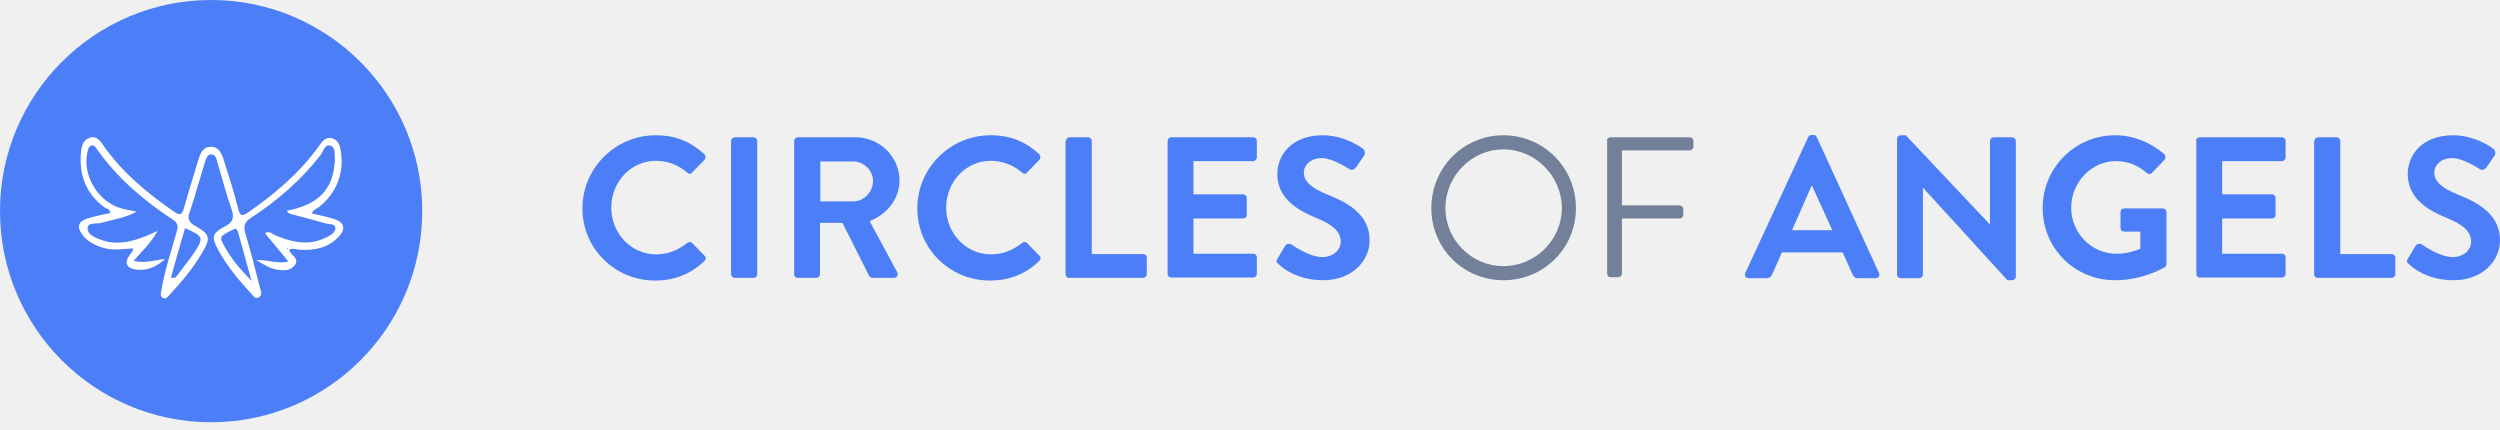
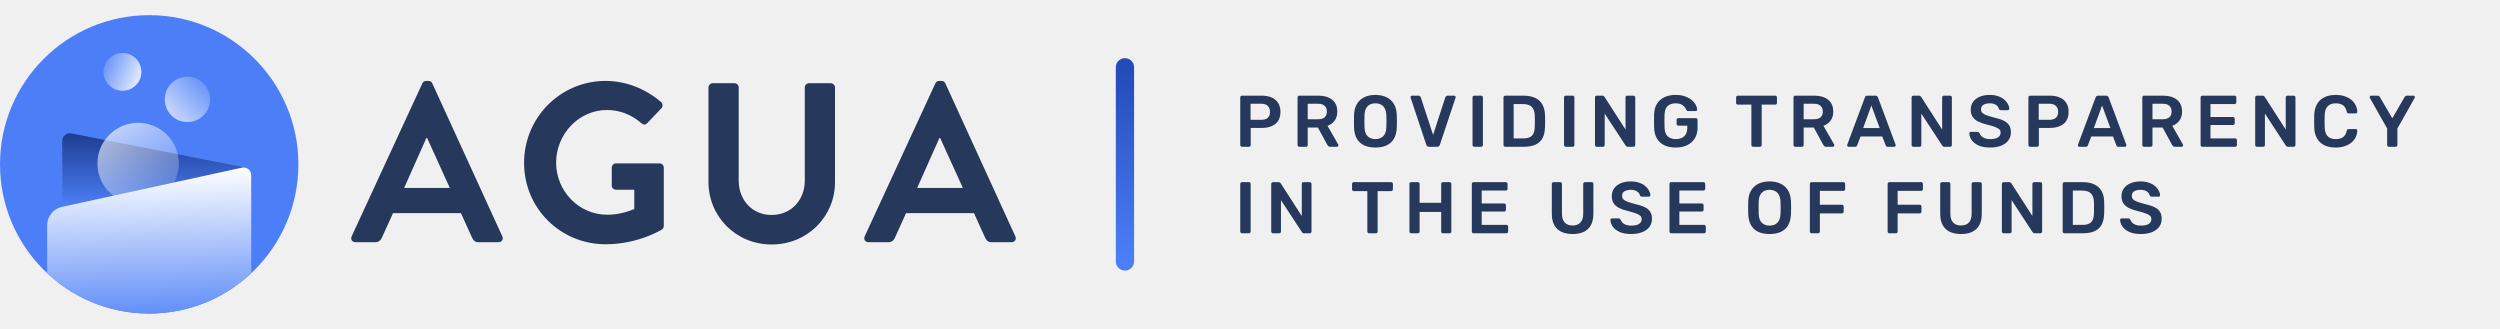
- <svg xmlns="http://www.w3.org/2000/svg" width="227" height="39" viewBox="0 0 227 39" fill="none">
-   <path d="M19.17 38.34C8.588 38.34 0 29.752 0 19.17C0 8.588 8.588 0 19.17 0C29.752 0 38.34 8.588 38.34 19.17C38.34 29.752 29.752 38.34 19.17 38.34Z" fill="#4C7FF7" />
-   <path fill-rule="evenodd" clip-rule="evenodd" d="M24.061 21.184C24.435 20.903 24.716 21.246 24.996 21.371C26.242 21.869 27.489 22.243 28.828 21.869C29.14 21.776 29.42 21.651 29.701 21.526C30.043 21.34 30.511 21.09 30.448 20.654C30.386 20.28 29.888 20.374 29.545 20.28C28.548 20 27.551 19.72 26.554 19.47C26.336 19.408 26.118 19.377 26.055 19.128C28.86 18.598 30.199 17.258 30.386 14.797C30.386 14.735 30.417 14.672 30.417 14.61C30.355 14.111 30.511 13.426 30.043 13.239C29.514 13.021 29.358 13.738 29.109 14.08C27.333 16.355 25.183 18.224 22.784 19.782C22.161 20.187 22.099 20.561 22.285 21.215C22.784 22.866 23.189 24.517 23.625 26.2C23.688 26.449 23.843 26.761 23.532 26.979C23.189 27.197 23.002 26.885 22.846 26.698C21.694 25.452 20.603 24.175 19.793 22.648C19.17 21.495 19.263 21.184 20.416 20.561C21.133 20.187 21.288 19.813 21.039 19.034C20.541 17.663 20.198 16.23 19.762 14.828C19.668 14.485 19.606 13.987 19.139 14.018C18.765 14.049 18.703 14.485 18.578 14.828C18.111 16.323 17.706 17.819 17.207 19.314C16.989 19.906 17.176 20.187 17.706 20.498C19.076 21.277 19.17 21.62 18.329 22.991C17.519 24.362 16.491 25.608 15.4 26.761C15.244 26.948 15.088 27.197 14.777 27.041C14.496 26.885 14.621 26.605 14.652 26.356C14.964 24.517 15.556 22.773 16.054 20.997C16.21 20.498 16.117 20.218 15.681 19.938C13.032 18.193 10.664 16.168 8.826 13.582C8.702 13.395 8.546 13.146 8.328 13.208C8.016 13.27 7.985 13.644 7.923 13.893C7.486 15.95 8.92 18.317 10.976 18.909C11.381 19.034 11.817 19.096 12.409 19.221C11.319 19.813 10.197 19.938 9.138 20.249C8.733 20.343 7.954 20.156 7.954 20.748C7.954 21.308 8.639 21.589 9.169 21.776C10.415 22.243 11.63 22.025 12.845 21.589C13.313 21.433 13.749 21.215 14.31 20.966C13.718 22.056 12.908 22.804 12.129 23.676C13.126 23.957 13.967 23.614 14.995 23.52C14.154 24.268 13.344 24.58 12.409 24.486C11.443 24.362 11.256 23.863 11.817 23.084C11.911 22.929 12.129 22.835 12.066 22.555C11.132 22.617 10.166 22.773 9.231 22.461C8.515 22.212 7.891 21.9 7.455 21.277C6.957 20.592 7.113 20.093 7.923 19.844C8.608 19.626 9.293 19.501 10.01 19.346C10.01 18.972 9.698 18.972 9.512 18.847C7.767 17.57 7.144 15.825 7.362 13.738C7.424 13.208 7.58 12.647 8.203 12.491C8.795 12.335 9.107 12.803 9.387 13.208C11.101 15.669 13.375 17.539 15.805 19.221C16.366 19.626 16.553 19.47 16.709 18.878C17.114 17.414 17.581 15.95 18.017 14.485C18.204 13.893 18.453 13.301 19.17 13.332C19.887 13.332 20.136 13.956 20.323 14.548C20.79 16.012 21.257 17.476 21.631 18.972C21.818 19.688 22.036 19.626 22.535 19.283C24.965 17.601 27.208 15.7 28.953 13.27C29.233 12.865 29.545 12.398 30.137 12.554C30.698 12.709 30.885 13.208 30.947 13.706C31.259 15.763 30.573 17.476 28.984 18.785C28.766 18.941 28.486 19.003 28.299 19.377C28.953 19.532 29.576 19.657 30.199 19.844C31.29 20.156 31.477 20.779 30.666 21.589C29.701 22.555 28.486 22.742 27.208 22.679C26.928 22.648 26.616 22.523 26.305 22.648C26.305 22.742 26.273 22.804 26.305 22.835C26.523 23.209 27.146 23.489 26.803 24.019C26.429 24.611 25.775 24.58 25.183 24.486C24.529 24.393 23.968 24.05 23.282 23.614C24.311 23.552 25.214 24.019 26.18 23.739C25.432 22.835 24.747 21.994 24.061 21.184ZM16.802 20.716C16.366 22.212 15.93 23.707 15.525 25.203C15.899 25.328 16.023 25.11 16.179 24.891C16.646 24.268 17.145 23.645 17.581 23.022C18.547 21.558 18.485 21.464 16.802 20.716ZM22.846 25.515C22.441 24.019 22.005 22.523 21.6 21.028C21.569 20.935 21.413 20.748 21.382 20.748C20.977 20.935 20.572 21.122 20.229 21.371C19.949 21.589 20.136 21.9 20.26 22.15C20.915 23.427 21.849 24.486 22.846 25.515ZM26.087 22.492C26.087 22.523 26.055 22.523 26.055 22.555C26.055 22.586 26.087 22.586 26.118 22.617C26.118 22.586 26.149 22.555 26.149 22.523C26.118 22.492 26.087 22.492 26.087 22.492Z" fill="white" />
-   <path d="M59.526 12.284C61.384 12.284 62.694 12.862 63.944 13.99C64.096 14.142 64.096 14.355 63.974 14.508L62.847 15.665C62.725 15.818 62.542 15.818 62.39 15.665C61.628 14.995 60.592 14.599 59.587 14.599C57.241 14.599 55.504 16.549 55.504 18.864C55.504 21.149 57.272 23.099 59.587 23.099C60.684 23.099 61.628 22.672 62.39 22.063C62.542 21.941 62.725 21.941 62.847 22.063L63.974 23.221C64.126 23.343 64.096 23.587 63.944 23.708C62.694 24.927 61.141 25.476 59.495 25.476C55.84 25.476 52.884 22.581 52.884 18.925C52.884 15.269 55.87 12.284 59.526 12.284Z" fill="#4C7FF7" />
-   <path d="M66.381 12.801C66.381 12.618 66.533 12.466 66.716 12.466H68.422C68.605 12.466 68.757 12.618 68.757 12.801V24.896C68.757 25.079 68.605 25.231 68.422 25.231H66.716C66.533 25.231 66.381 25.079 66.381 24.896V12.801Z" fill="#4C7FF7" />
-   <path d="M72.109 12.801C72.109 12.618 72.261 12.466 72.444 12.466H77.684C79.878 12.466 81.675 14.233 81.675 16.396C81.675 18.072 80.548 19.443 78.964 20.082L81.462 24.713C81.584 24.957 81.462 25.231 81.157 25.231H79.238C79.085 25.231 78.994 25.14 78.933 25.079L76.496 20.235H74.455V24.896C74.455 25.079 74.302 25.231 74.119 25.231H72.444C72.231 25.231 72.109 25.079 72.109 24.896V12.801ZM77.471 18.285C78.446 18.285 79.268 17.432 79.268 16.427C79.268 15.452 78.415 14.659 77.471 14.659H74.485V18.285H77.471Z" fill="#4C7FF7" />
-   <path d="M89.931 12.283C91.79 12.283 93.1 12.862 94.349 13.989C94.501 14.142 94.501 14.355 94.38 14.507L93.252 15.665C93.13 15.817 92.948 15.817 92.795 15.665C92.034 14.995 90.998 14.598 89.992 14.598C87.647 14.598 85.91 16.548 85.91 18.864C85.91 21.149 87.677 23.099 89.992 23.099C91.089 23.099 92.034 22.672 92.795 22.063C92.948 21.941 93.13 21.941 93.252 22.063L94.38 23.221C94.532 23.342 94.501 23.586 94.349 23.708C93.1 24.927 91.546 25.475 89.901 25.475C86.245 25.475 83.29 22.581 83.29 18.925C83.29 15.269 86.275 12.283 89.931 12.283Z" fill="#4C7FF7" />
-   <path d="M96.786 12.801C96.786 12.618 96.939 12.466 97.121 12.466H98.797C98.98 12.466 99.132 12.618 99.132 12.801V23.068H103.794C104.007 23.068 104.129 23.221 104.129 23.403V24.896C104.129 25.079 103.976 25.231 103.794 25.231H97.091C96.878 25.231 96.756 25.079 96.756 24.896V12.801H96.786Z" fill="#4C7FF7" />
-   <path d="M106.018 12.801C106.018 12.618 106.17 12.466 106.353 12.466H113.787C114 12.466 114.122 12.618 114.122 12.801V14.294C114.122 14.477 113.97 14.629 113.787 14.629H108.364V17.645H112.873C113.056 17.645 113.208 17.797 113.208 17.98V19.504C113.208 19.717 113.056 19.839 112.873 19.839H108.364V23.038H113.787C114 23.038 114.122 23.19 114.122 23.373V24.866C114.122 25.049 113.97 25.201 113.787 25.201H106.353C106.14 25.201 106.018 25.049 106.018 24.866V12.801Z" fill="#4C7FF7" />
-   <path d="M116.011 23.464L116.681 22.337C116.833 22.093 117.138 22.093 117.29 22.215C117.382 22.276 118.875 23.342 120.063 23.342C121.007 23.342 121.739 22.733 121.739 21.941C121.739 20.997 120.946 20.357 119.423 19.747C117.717 19.047 115.98 17.95 115.98 15.787C115.98 14.172 117.199 12.283 120.093 12.283C121.952 12.283 123.384 13.227 123.749 13.502C123.932 13.624 123.993 13.928 123.871 14.111L123.17 15.147C123.018 15.36 122.744 15.512 122.531 15.36C122.378 15.269 121.007 14.355 120.002 14.355C118.966 14.355 118.387 15.056 118.387 15.634C118.387 16.488 119.058 17.066 120.55 17.676C122.317 18.376 124.359 19.443 124.359 21.819C124.359 23.708 122.744 25.445 120.154 25.445C117.839 25.445 116.498 24.378 116.133 24.013C115.919 23.86 115.828 23.769 116.011 23.464Z" fill="#4C7FF7" />
-   <path d="M136.515 12.283C140.171 12.283 143.096 15.238 143.096 18.894C143.096 22.55 140.171 25.445 136.515 25.445C132.859 25.445 129.965 22.55 129.965 18.894C129.965 15.238 132.859 12.283 136.515 12.283ZM136.515 24.165C139.409 24.165 141.816 21.789 141.816 18.894C141.816 16 139.409 13.563 136.515 13.563C133.621 13.563 131.244 15.97 131.244 18.894C131.244 21.789 133.621 24.165 136.515 24.165Z" fill="#728099" />
-   <path d="M145.898 12.801C145.898 12.618 146.051 12.466 146.234 12.466H153.424C153.637 12.466 153.759 12.618 153.759 12.801V13.319C153.759 13.502 153.606 13.654 153.424 13.654H147.269V18.651H152.51C152.692 18.651 152.845 18.803 152.845 18.986V19.504C152.845 19.686 152.692 19.839 152.51 19.839H147.269V24.835C147.269 25.018 147.117 25.17 146.934 25.17H146.264C146.051 25.17 145.929 25.018 145.929 24.835V12.801H145.898Z" fill="#728099" />
-   <path d="M158.481 24.774L164.178 12.466C164.239 12.344 164.331 12.252 164.483 12.252H164.666C164.849 12.252 164.909 12.344 164.97 12.466L170.607 24.774C170.729 25.018 170.576 25.262 170.302 25.262H168.718C168.444 25.262 168.322 25.14 168.2 24.896L167.316 22.916H161.802L160.918 24.896C160.857 25.079 160.675 25.262 160.4 25.262H158.816C158.512 25.262 158.359 25.018 158.481 24.774ZM166.372 20.905L164.544 16.883H164.483L162.716 20.905H166.372Z" fill="#4C7FF7" />
-   <path d="M172.252 12.618C172.252 12.435 172.404 12.283 172.587 12.283H173.044L180.661 20.357H180.691V12.801C180.691 12.618 180.843 12.466 181.026 12.466H182.702C182.885 12.466 183.037 12.618 183.037 12.801V25.11C183.037 25.292 182.885 25.445 182.702 25.445H182.275L174.628 17.066H174.598V24.927C174.598 25.11 174.446 25.262 174.263 25.262H172.587C172.404 25.262 172.252 25.11 172.252 24.927V12.618Z" fill="#4C7FF7" />
-   <path d="M192.055 12.283C193.7 12.283 195.285 12.923 196.503 13.989C196.656 14.142 196.656 14.355 196.534 14.507L195.406 15.695C195.254 15.848 195.102 15.848 194.919 15.695C194.127 14.995 193.152 14.629 192.147 14.629C189.862 14.629 188.064 16.579 188.064 18.864C188.064 21.118 189.862 23.038 192.177 23.038C193.213 23.038 193.974 22.733 194.34 22.581V21.027H192.878C192.664 21.027 192.543 20.875 192.543 20.692V19.26C192.543 19.047 192.695 18.925 192.878 18.925H196.381C196.564 18.925 196.716 19.077 196.716 19.26V23.952C196.716 24.104 196.656 24.195 196.564 24.256C196.564 24.256 194.675 25.445 192.025 25.445C188.399 25.445 185.474 22.55 185.474 18.894C185.474 15.238 188.399 12.283 192.055 12.283Z" fill="#4C7FF7" />
-   <path d="M199.397 12.801C199.397 12.618 199.55 12.466 199.733 12.466H207.197C207.41 12.466 207.532 12.618 207.532 12.801V14.294C207.532 14.477 207.38 14.629 207.197 14.629H201.774V17.645H206.283C206.466 17.645 206.618 17.797 206.618 17.98V19.504C206.618 19.717 206.466 19.839 206.283 19.839H201.774V23.038H207.197C207.41 23.038 207.532 23.19 207.532 23.373V24.866C207.532 25.049 207.38 25.201 207.197 25.201H199.763C199.55 25.201 199.428 25.049 199.428 24.866V12.801H199.397Z" fill="#4C7FF7" />
-   <path d="M210.152 12.801C210.152 12.618 210.305 12.466 210.487 12.466H212.163C212.346 12.466 212.498 12.618 212.498 12.801V23.068H217.16C217.373 23.068 217.495 23.221 217.495 23.403V24.896C217.495 25.079 217.342 25.231 217.16 25.231H210.457C210.244 25.231 210.122 25.079 210.122 24.896V12.801H210.152Z" fill="#4C7FF7" />
-   <path d="M218.652 23.464L219.322 22.337C219.475 22.093 219.779 22.093 219.932 22.215C220.023 22.276 221.516 23.342 222.704 23.342C223.649 23.342 224.38 22.733 224.38 21.941C224.38 20.997 223.588 20.357 222.064 19.747C220.358 19.047 218.622 17.95 218.622 15.787C218.622 14.172 219.84 12.283 222.735 12.283C224.593 12.283 226.025 13.227 226.391 13.502C226.573 13.624 226.634 13.928 226.513 14.111L225.812 15.147C225.659 15.36 225.385 15.512 225.172 15.36C225.02 15.269 223.649 14.355 222.643 14.355C221.607 14.355 221.029 15.056 221.029 15.634C221.029 16.488 221.699 17.066 223.192 17.676C224.959 18.376 227 19.443 227 21.819C227 23.708 225.385 25.445 222.796 25.445C220.48 25.445 219.14 24.378 218.774 24.013C218.561 23.86 218.469 23.769 218.652 23.464Z" fill="#4C7FF7" />
+ <svg xmlns="http://www.w3.org/2000/svg" width="289" height="38" viewBox="0 0 289 38" fill="none">
+   <circle cx="17.247" cy="19" r="17.247" fill="#4C7FF7" />
+   <mask id="mask0_4011_46607" style="mask-type:alpha" maskUnits="userSpaceOnUse" x="0" y="1" width="35" height="36">
+     <circle cx="17.247" cy="19" r="17.247" fill="url(#paint0_linear_4011_46607)" />
+   </mask>
+   <g mask="url(#mask0_4011_46607)">
+     <path d="M7.2 16.277C7.2 15.727 7.702 15.314 8.242 15.42L28.337 19.367C28.747 19.448 29.042 19.807 29.042 20.224V29.631H7.2V16.277Z" fill="url(#paint1_linear_4011_46607)" />
+     <path d="M19.057 11.732C18.923 10.291 19.983 9.014 21.425 8.881C22.866 8.747 24.143 9.807 24.277 11.249C24.41 12.69 23.35 13.967 21.909 14.1C20.467 14.234 19.19 13.174 19.057 11.732Z" fill="url(#paint2_linear_4011_46607)" />
+     <path d="M15.367 10.128C14.363 10.795 13.007 10.522 12.339 9.517C11.672 8.512 11.946 7.156 12.951 6.489C13.956 5.822 15.311 6.095 15.979 7.1C16.646 8.105 16.372 9.461 15.367 10.128Z" fill="url(#paint3_linear_4011_46607)" />
+     <g style="mix-blend-mode:color-dodge">
+       <path d="M12.146 21.637C10.634 19.525 11.12 16.587 13.232 15.075C15.344 13.562 18.283 14.049 19.795 16.161C21.308 18.273 20.821 21.211 18.709 22.724C16.597 24.236 13.659 23.75 12.146 21.637Z" fill="url(#paint4_linear_4011_46607)" />
+     </g>
+     <path d="M5.452 26.045C5.452 25.018 6.168 24.129 7.172 23.911L27.982 19.378C28.527 19.259 29.042 19.674 29.042 20.232V37.202C29.042 38.231 28.324 39.12 27.318 39.337L6.51 43.819C5.966 43.937 5.452 43.522 5.452 42.965V26.045Z" fill="url(#paint5_linear_4011_46607)" />
+   </g>
+   <path d="M41.099 28H43.384C43.804 28 44.041 27.737 44.146 27.475L45.433 24.638H53.285L54.572 27.475C54.756 27.842 54.94 28 55.334 28H57.619C58.013 28 58.223 27.659 58.065 27.317L49.976 9.642C49.897 9.485 49.792 9.353 49.53 9.353H49.267C49.031 9.353 48.899 9.485 48.821 9.642L40.653 27.317C40.495 27.659 40.705 28 41.099 28ZM46.72 21.723L49.293 15.945H49.372L51.998 21.723H46.72ZM60.584 18.834C60.584 24.087 64.786 28.236 70.012 28.236C73.82 28.236 76.525 26.529 76.525 26.529C76.63 26.451 76.735 26.319 76.735 26.109V19.386C76.735 19.123 76.525 18.887 76.263 18.887H71.22C70.931 18.887 70.721 19.097 70.721 19.386V21.461C70.721 21.723 70.931 21.933 71.22 21.933H73.321V24.166C72.796 24.376 71.667 24.822 70.196 24.822C66.887 24.822 64.287 22.065 64.287 18.808C64.287 15.525 66.887 12.715 70.17 12.715C71.614 12.715 73.006 13.24 74.135 14.238C74.372 14.448 74.608 14.448 74.818 14.238L76.447 12.531C76.657 12.321 76.63 12.006 76.42 11.796C74.634 10.273 72.376 9.353 70.012 9.353C64.786 9.353 60.584 13.582 60.584 18.834ZM81.899 21.04C81.899 25.032 85.077 28.263 89.2 28.263C93.35 28.263 96.527 25.032 96.527 21.04V10.115C96.527 9.852 96.291 9.616 96.028 9.616H93.533C93.245 9.616 93.034 9.852 93.034 10.115V20.883C93.034 23.089 91.485 24.849 89.2 24.849C86.915 24.849 85.392 23.089 85.392 20.857V10.115C85.392 9.852 85.182 9.616 84.893 9.616H82.398C82.135 9.616 81.899 9.852 81.899 10.115V21.04ZM100.406 28H102.691C103.111 28 103.347 27.737 103.453 27.475L104.739 24.638H112.592L113.879 27.475C114.063 27.842 114.247 28 114.64 28H116.925C117.319 28 117.529 27.659 117.372 27.317L109.283 9.642C109.204 9.485 109.099 9.353 108.836 9.353H108.574C108.337 9.353 108.206 9.485 108.127 9.642L99.96 27.317C99.802 27.659 100.012 28 100.406 28ZM106.026 21.723L108.6 15.945H108.679L111.305 21.723H106.026Z" fill="#26385B" />
+   <path d="M130.044 7.781V30.219" stroke="url(#paint6_linear_4011_46607)" stroke-width="2.112" stroke-linecap="round" />
+   <path d="M143.577 16.969C143.521 16.969 143.473 16.95 143.433 16.91C143.394 16.871 143.374 16.823 143.374 16.767V11.268C143.374 11.206 143.394 11.155 143.433 11.116C143.473 11.076 143.521 11.056 143.577 11.056H145.841C146.28 11.056 146.663 11.127 146.99 11.268C147.316 11.403 147.57 11.611 147.75 11.893C147.93 12.168 148.02 12.515 148.02 12.932C148.02 13.354 147.93 13.703 147.75 13.979C147.57 14.249 147.316 14.452 146.99 14.587C146.663 14.722 146.28 14.79 145.841 14.79H144.582V16.767C144.582 16.823 144.562 16.871 144.523 16.91C144.489 16.95 144.441 16.969 144.379 16.969H143.577ZM144.565 13.852H145.798C146.125 13.852 146.376 13.776 146.55 13.624C146.725 13.466 146.812 13.236 146.812 12.932C146.812 12.65 146.73 12.425 146.567 12.256C146.404 12.081 146.148 11.994 145.798 11.994H144.565V13.852ZM150.201 16.969C150.145 16.969 150.097 16.95 150.057 16.91C150.018 16.871 149.998 16.823 149.998 16.767V11.268C149.998 11.206 150.018 11.155 150.057 11.116C150.097 11.076 150.145 11.056 150.201 11.056H152.389C153.07 11.056 153.608 11.214 154.002 11.529C154.396 11.845 154.593 12.304 154.593 12.906C154.593 13.323 154.489 13.669 154.281 13.945C154.078 14.221 153.805 14.421 153.461 14.545L154.695 16.699C154.712 16.733 154.72 16.764 154.72 16.792C154.72 16.843 154.7 16.885 154.661 16.919C154.627 16.952 154.588 16.969 154.543 16.969H153.774C153.678 16.969 153.605 16.944 153.554 16.893C153.504 16.843 153.464 16.792 153.436 16.741L152.346 14.739H151.172V16.767C151.172 16.823 151.153 16.871 151.113 16.91C151.079 16.95 151.032 16.969 150.97 16.969H150.201ZM151.172 13.785H152.363C152.707 13.785 152.963 13.709 153.132 13.557C153.301 13.399 153.385 13.179 153.385 12.898C153.385 12.616 153.301 12.397 153.132 12.239C152.969 12.076 152.712 11.994 152.363 11.994H151.172V13.785ZM158.993 17.054C158.492 17.054 158.061 16.972 157.701 16.809C157.341 16.64 157.059 16.384 156.856 16.04C156.654 15.691 156.544 15.257 156.527 14.739C156.521 14.497 156.518 14.258 156.518 14.021C156.518 13.785 156.521 13.543 156.527 13.295C156.544 12.782 156.656 12.354 156.865 12.011C157.073 11.667 157.357 11.408 157.718 11.234C158.084 11.059 158.509 10.972 158.993 10.972C159.478 10.972 159.903 11.059 160.269 11.234C160.635 11.408 160.922 11.667 161.13 12.011C161.339 12.354 161.451 12.782 161.468 13.295C161.48 13.543 161.485 13.785 161.485 14.021C161.485 14.258 161.48 14.497 161.468 14.739C161.451 15.257 161.342 15.691 161.139 16.04C160.936 16.384 160.652 16.64 160.286 16.809C159.925 16.972 159.495 17.054 158.993 17.054ZM158.993 16.082C159.359 16.082 159.658 15.975 159.889 15.761C160.12 15.542 160.244 15.187 160.26 14.697C160.272 14.449 160.277 14.221 160.277 14.013C160.277 13.799 160.272 13.571 160.26 13.329C160.249 13.002 160.187 12.737 160.075 12.535C159.968 12.326 159.821 12.177 159.635 12.087C159.45 11.991 159.236 11.943 158.993 11.943C158.757 11.943 158.546 11.991 158.36 12.087C158.174 12.177 158.025 12.326 157.912 12.535C157.805 12.737 157.746 13.002 157.735 13.329C157.729 13.571 157.726 13.799 157.726 14.013C157.726 14.221 157.729 14.449 157.735 14.697C157.752 15.187 157.876 15.542 158.106 15.761C158.337 15.975 158.633 16.082 158.993 16.082ZM165.2 16.969C165.11 16.969 165.04 16.947 164.989 16.902C164.938 16.857 164.902 16.8 164.879 16.733L163.072 11.31C163.06 11.282 163.055 11.256 163.055 11.234C163.055 11.183 163.072 11.141 163.105 11.107C163.139 11.073 163.181 11.056 163.232 11.056H163.975C164.054 11.056 164.113 11.079 164.153 11.124C164.198 11.163 164.226 11.203 164.237 11.242L165.665 15.592L167.084 11.242C167.101 11.203 167.129 11.163 167.168 11.124C167.214 11.079 167.275 11.056 167.354 11.056H168.098C168.143 11.056 168.182 11.073 168.216 11.107C168.255 11.141 168.275 11.183 168.275 11.234C168.275 11.256 168.269 11.282 168.258 11.31L166.45 16.733C166.428 16.8 166.391 16.857 166.341 16.902C166.29 16.947 166.22 16.969 166.129 16.969H165.2ZM170.428 16.969C170.371 16.969 170.323 16.95 170.284 16.91C170.245 16.871 170.225 16.823 170.225 16.767V11.259C170.225 11.203 170.245 11.155 170.284 11.116C170.323 11.076 170.371 11.056 170.428 11.056H171.222C171.284 11.056 171.331 11.076 171.365 11.116C171.405 11.155 171.424 11.203 171.424 11.259V16.767C171.424 16.823 171.405 16.871 171.365 16.91C171.331 16.95 171.284 16.969 171.222 16.969H170.428ZM174.008 16.969C173.951 16.969 173.903 16.95 173.864 16.91C173.825 16.871 173.805 16.823 173.805 16.767V11.268C173.805 11.206 173.825 11.155 173.864 11.116C173.903 11.076 173.951 11.056 174.008 11.056H176.069C176.637 11.056 177.105 11.144 177.471 11.318C177.843 11.493 178.121 11.752 178.307 12.095C178.499 12.439 178.597 12.858 178.603 13.354C178.614 13.602 178.62 13.821 178.62 14.013C178.62 14.204 178.614 14.421 178.603 14.663C178.592 15.187 178.496 15.62 178.316 15.964C178.135 16.302 177.862 16.555 177.496 16.724C177.136 16.888 176.674 16.969 176.111 16.969H174.008ZM174.979 15.998H176.069C176.384 15.998 176.64 15.953 176.837 15.863C177.035 15.773 177.178 15.629 177.268 15.432C177.364 15.229 177.415 14.964 177.42 14.638C177.426 14.469 177.429 14.322 177.429 14.199C177.434 14.069 177.434 13.942 177.429 13.819C177.429 13.689 177.426 13.543 177.42 13.379C177.409 12.918 177.294 12.577 177.074 12.357C176.854 12.137 176.505 12.028 176.026 12.028H174.979V15.998ZM181.003 16.969C180.947 16.969 180.899 16.95 180.859 16.91C180.82 16.871 180.8 16.823 180.8 16.767V11.259C180.8 11.203 180.82 11.155 180.859 11.116C180.899 11.076 180.947 11.056 181.003 11.056H181.797C181.859 11.056 181.907 11.076 181.94 11.116C181.98 11.155 182 11.203 182 11.259V16.767C182 16.823 181.98 16.871 181.94 16.91C181.907 16.95 181.859 16.969 181.797 16.969H181.003ZM184.583 16.969C184.527 16.969 184.479 16.95 184.439 16.91C184.4 16.871 184.38 16.823 184.38 16.767V11.268C184.38 11.206 184.4 11.155 184.439 11.116C184.479 11.076 184.527 11.056 184.583 11.056H185.233C185.312 11.056 185.369 11.076 185.402 11.116C185.442 11.149 185.467 11.175 185.478 11.191L187.911 14.976V11.268C187.911 11.206 187.928 11.155 187.962 11.116C188.001 11.076 188.052 11.056 188.114 11.056H188.823C188.885 11.056 188.936 11.076 188.975 11.116C189.015 11.155 189.035 11.206 189.035 11.268V16.758C189.035 16.82 189.015 16.871 188.975 16.91C188.936 16.95 188.888 16.969 188.832 16.969H188.173C188.094 16.969 188.038 16.95 188.004 16.91C187.97 16.871 187.945 16.845 187.928 16.834L185.504 13.134V16.767C185.504 16.823 185.484 16.871 185.445 16.91C185.405 16.95 185.354 16.969 185.292 16.969H184.583ZM193.706 17.054C193.188 17.054 192.746 16.964 192.38 16.783C192.019 16.603 191.738 16.344 191.535 16.006C191.338 15.663 191.231 15.255 191.214 14.781C191.208 14.539 191.206 14.28 191.206 14.004C191.206 13.723 191.208 13.458 191.214 13.21C191.231 12.743 191.338 12.343 191.535 12.011C191.738 11.679 192.022 11.422 192.388 11.242C192.76 11.062 193.199 10.972 193.706 10.972C194.117 10.972 194.477 11.028 194.787 11.141C195.097 11.248 195.353 11.389 195.556 11.563C195.764 11.732 195.919 11.915 196.02 12.112C196.127 12.309 196.184 12.492 196.189 12.661C196.195 12.712 196.181 12.754 196.147 12.788C196.113 12.822 196.068 12.839 196.012 12.839H195.142C195.086 12.839 195.043 12.827 195.015 12.805C194.987 12.782 194.962 12.748 194.939 12.704C194.894 12.585 194.824 12.47 194.728 12.357C194.632 12.239 194.503 12.14 194.339 12.062C194.176 11.983 193.965 11.943 193.706 11.943C193.323 11.943 193.016 12.045 192.785 12.247C192.56 12.45 192.439 12.785 192.422 13.252C192.405 13.742 192.405 14.238 192.422 14.739C192.439 15.218 192.563 15.561 192.794 15.77C193.03 15.978 193.34 16.082 193.723 16.082C193.976 16.082 194.202 16.037 194.399 15.947C194.601 15.857 194.759 15.716 194.872 15.525C194.99 15.333 195.049 15.088 195.049 14.79V14.528H194.019C193.962 14.528 193.914 14.508 193.875 14.469C193.835 14.43 193.816 14.379 193.816 14.317V13.869C193.816 13.807 193.835 13.757 193.875 13.717C193.914 13.678 193.962 13.658 194.019 13.658H196.037C196.099 13.658 196.147 13.678 196.181 13.717C196.22 13.757 196.24 13.807 196.24 13.869V14.756C196.24 15.229 196.136 15.637 195.928 15.981C195.725 16.324 195.432 16.589 195.049 16.775C194.672 16.961 194.224 17.054 193.706 17.054ZM202.662 16.969C202.606 16.969 202.558 16.95 202.519 16.91C202.479 16.871 202.46 16.823 202.46 16.767V12.095H200.897C200.841 12.095 200.793 12.076 200.753 12.036C200.714 11.997 200.694 11.949 200.694 11.893V11.268C200.694 11.206 200.714 11.155 200.753 11.116C200.793 11.076 200.841 11.056 200.897 11.056H205.205C205.267 11.056 205.318 11.076 205.357 11.116C205.396 11.155 205.416 11.206 205.416 11.268V11.893C205.416 11.949 205.396 11.997 205.357 12.036C205.318 12.076 205.267 12.095 205.205 12.095H203.651V16.767C203.651 16.823 203.631 16.871 203.591 16.91C203.552 16.95 203.501 16.969 203.439 16.969H202.662ZM207.532 16.969C207.475 16.969 207.428 16.95 207.388 16.91C207.349 16.871 207.329 16.823 207.329 16.767V11.268C207.329 11.206 207.349 11.155 207.388 11.116C207.428 11.076 207.475 11.056 207.532 11.056H209.72C210.401 11.056 210.939 11.214 211.333 11.529C211.727 11.845 211.924 12.304 211.924 12.906C211.924 13.323 211.82 13.669 211.612 13.945C211.409 14.221 211.136 14.421 210.792 14.545L212.026 16.699C212.042 16.733 212.051 16.764 212.051 16.792C212.051 16.843 212.031 16.885 211.992 16.919C211.958 16.952 211.919 16.969 211.874 16.969H211.105C211.009 16.969 210.936 16.944 210.885 16.893C210.835 16.843 210.795 16.792 210.767 16.741L209.677 14.739H208.503V16.767C208.503 16.823 208.483 16.871 208.444 16.91C208.41 16.95 208.362 16.969 208.3 16.969H207.532ZM208.503 13.785H209.694C210.038 13.785 210.294 13.709 210.463 13.557C210.632 13.399 210.716 13.179 210.716 12.898C210.716 12.616 210.632 12.397 210.463 12.239C210.3 12.076 210.043 11.994 209.694 11.994H208.503V13.785ZM213.705 16.969C213.66 16.969 213.618 16.952 213.579 16.919C213.545 16.885 213.528 16.843 213.528 16.792C213.528 16.769 213.534 16.744 213.545 16.716L215.581 11.268C215.597 11.211 215.628 11.163 215.673 11.124C215.724 11.079 215.792 11.056 215.876 11.056H216.797C216.881 11.056 216.946 11.079 216.991 11.124C217.036 11.163 217.07 11.211 217.093 11.268L219.128 16.716C219.134 16.744 219.137 16.769 219.137 16.792C219.137 16.843 219.12 16.885 219.086 16.919C219.052 16.952 219.013 16.969 218.968 16.969H218.233C218.154 16.969 218.095 16.952 218.056 16.919C218.022 16.879 217.999 16.843 217.988 16.809L217.591 15.778H215.082L214.685 16.809C214.674 16.843 214.649 16.879 214.609 16.919C214.575 16.952 214.519 16.969 214.44 16.969H213.705ZM215.378 14.807H217.295L216.332 12.197L215.378 14.807ZM221.184 16.969C221.128 16.969 221.08 16.95 221.04 16.91C221.001 16.871 220.981 16.823 220.981 16.767V11.268C220.981 11.206 221.001 11.155 221.04 11.116C221.08 11.076 221.128 11.056 221.184 11.056H221.834C221.913 11.056 221.97 11.076 222.003 11.116C222.043 11.149 222.068 11.175 222.079 11.191L224.512 14.976V11.268C224.512 11.206 224.529 11.155 224.563 11.116C224.602 11.076 224.653 11.056 224.715 11.056H225.424C225.486 11.056 225.537 11.076 225.576 11.116C225.616 11.155 225.636 11.206 225.636 11.268V16.758C225.636 16.82 225.616 16.871 225.576 16.91C225.537 16.95 225.489 16.969 225.433 16.969H224.774C224.695 16.969 224.639 16.95 224.605 16.91C224.571 16.871 224.546 16.845 224.529 16.834L222.105 13.134V16.767C222.105 16.823 222.085 16.871 222.046 16.91C222.006 16.95 221.955 16.969 221.893 16.969H221.184ZM230.062 17.054C229.538 17.054 229.099 16.978 228.744 16.826C228.395 16.668 228.128 16.465 227.942 16.218C227.762 15.964 227.666 15.699 227.655 15.423C227.655 15.373 227.672 15.331 227.705 15.297C227.739 15.263 227.781 15.246 227.832 15.246H228.584C228.657 15.246 228.71 15.263 228.744 15.297C228.784 15.325 228.817 15.361 228.846 15.406C228.879 15.514 228.944 15.62 229.04 15.727C229.136 15.829 229.265 15.913 229.428 15.981C229.597 16.049 229.809 16.082 230.062 16.082C230.467 16.082 230.769 16.015 230.966 15.88C231.169 15.744 231.27 15.561 231.27 15.331C231.27 15.167 231.216 15.038 231.109 14.942C231.002 14.841 230.836 14.751 230.611 14.672C230.391 14.587 230.099 14.5 229.733 14.41C229.31 14.308 228.955 14.187 228.668 14.047C228.387 13.9 228.173 13.717 228.026 13.498C227.886 13.278 227.815 12.999 227.815 12.661C227.815 12.335 227.902 12.045 228.077 11.791C228.257 11.538 228.511 11.338 228.837 11.191C229.169 11.045 229.564 10.972 230.02 10.972C230.386 10.972 230.71 11.023 230.991 11.124C231.273 11.22 231.506 11.349 231.692 11.512C231.878 11.67 232.019 11.842 232.115 12.028C232.216 12.208 232.27 12.385 232.275 12.56C232.275 12.605 232.258 12.647 232.224 12.687C232.196 12.72 232.154 12.737 232.098 12.737H231.312C231.267 12.737 231.222 12.726 231.177 12.704C231.132 12.681 231.095 12.639 231.067 12.577C231.033 12.402 230.924 12.253 230.738 12.129C230.552 12.005 230.313 11.943 230.02 11.943C229.716 11.943 229.471 12 229.285 12.112C229.099 12.225 229.006 12.399 229.006 12.636C229.006 12.794 229.051 12.926 229.141 13.033C229.237 13.134 229.386 13.224 229.589 13.303C229.797 13.382 230.07 13.466 230.408 13.557C230.887 13.664 231.278 13.787 231.582 13.928C231.887 14.069 232.109 14.249 232.25 14.469C232.391 14.683 232.461 14.956 232.461 15.288C232.461 15.66 232.36 15.978 232.157 16.243C231.96 16.502 231.681 16.702 231.321 16.843C230.96 16.983 230.541 17.054 230.062 17.054ZM234.688 16.969C234.631 16.969 234.583 16.95 234.544 16.91C234.505 16.871 234.485 16.823 234.485 16.767V11.268C234.485 11.206 234.505 11.155 234.544 11.116C234.583 11.076 234.631 11.056 234.688 11.056H236.951C237.391 11.056 237.774 11.127 238.1 11.268C238.427 11.403 238.68 11.611 238.86 11.893C239.041 12.168 239.131 12.515 239.131 12.932C239.131 13.354 239.041 13.703 238.86 13.979C238.68 14.249 238.427 14.452 238.1 14.587C237.774 14.722 237.391 14.79 236.951 14.79H235.693V16.767C235.693 16.823 235.673 16.871 235.634 16.91C235.6 16.95 235.552 16.969 235.49 16.969H234.688ZM235.676 13.852H236.909C237.236 13.852 237.486 13.776 237.661 13.624C237.836 13.466 237.923 13.236 237.923 12.932C237.923 12.65 237.841 12.425 237.678 12.256C237.515 12.081 237.258 11.994 236.909 11.994H235.676V13.852ZM240.374 16.969C240.329 16.969 240.287 16.952 240.248 16.919C240.214 16.885 240.197 16.843 240.197 16.792C240.197 16.769 240.203 16.744 240.214 16.716L242.25 11.268C242.267 11.211 242.298 11.163 242.343 11.124C242.393 11.079 242.461 11.056 242.545 11.056H243.466C243.551 11.056 243.615 11.079 243.66 11.124C243.705 11.163 243.739 11.211 243.762 11.268L245.797 16.716C245.803 16.744 245.806 16.769 245.806 16.792C245.806 16.843 245.789 16.885 245.755 16.919C245.721 16.952 245.682 16.969 245.637 16.969H244.902C244.823 16.969 244.764 16.952 244.725 16.919C244.691 16.879 244.668 16.843 244.657 16.809L244.26 15.778H241.751L241.354 16.809C241.343 16.843 241.318 16.879 241.278 16.919C241.244 16.952 241.188 16.969 241.109 16.969H240.374ZM242.047 14.807H243.964L243.001 12.197L242.047 14.807ZM247.853 16.969C247.797 16.969 247.749 16.95 247.709 16.91C247.67 16.871 247.65 16.823 247.65 16.767V11.268C247.65 11.206 247.67 11.155 247.709 11.116C247.749 11.076 247.797 11.056 247.853 11.056H250.041C250.722 11.056 251.26 11.214 251.654 11.529C252.048 11.845 252.246 12.304 252.246 12.906C252.246 13.323 252.141 13.669 251.933 13.945C251.73 14.221 251.457 14.421 251.114 14.545L252.347 16.699C252.364 16.733 252.372 16.764 252.372 16.792C252.372 16.843 252.353 16.885 252.313 16.919C252.279 16.952 252.24 16.969 252.195 16.969H251.426C251.33 16.969 251.257 16.944 251.207 16.893C251.156 16.843 251.116 16.792 251.088 16.741L249.999 14.739H248.825V16.767C248.825 16.823 248.805 16.871 248.765 16.91C248.732 16.95 248.684 16.969 248.622 16.969H247.853ZM248.825 13.785H250.016C250.359 13.785 250.615 13.709 250.784 13.557C250.953 13.399 251.038 13.179 251.038 12.898C251.038 12.616 250.953 12.397 250.784 12.239C250.621 12.076 250.365 11.994 250.016 11.994H248.825V13.785ZM254.593 16.969C254.536 16.969 254.488 16.95 254.449 16.91C254.41 16.871 254.39 16.823 254.39 16.767V11.268C254.39 11.206 254.41 11.155 254.449 11.116C254.488 11.076 254.536 11.056 254.593 11.056H258.309C258.371 11.056 258.422 11.076 258.461 11.116C258.501 11.155 258.52 11.206 258.52 11.268V11.825C258.52 11.881 258.501 11.929 258.461 11.969C258.422 12.008 258.371 12.028 258.309 12.028H255.53V13.523H258.123C258.185 13.523 258.236 13.543 258.275 13.582C258.315 13.616 258.335 13.664 258.335 13.726V14.249C258.335 14.311 258.315 14.362 258.275 14.401C258.236 14.435 258.185 14.452 258.123 14.452H255.53V15.998H258.377C258.439 15.998 258.489 16.017 258.529 16.057C258.568 16.096 258.588 16.147 258.588 16.209V16.767C258.588 16.823 258.568 16.871 258.529 16.91C258.489 16.95 258.439 16.969 258.377 16.969H254.593ZM260.903 16.969C260.847 16.969 260.799 16.95 260.759 16.91C260.72 16.871 260.7 16.823 260.7 16.767V11.268C260.7 11.206 260.72 11.155 260.759 11.116C260.799 11.076 260.847 11.056 260.903 11.056H261.554C261.632 11.056 261.689 11.076 261.722 11.116C261.762 11.149 261.787 11.175 261.798 11.191L264.231 14.976V11.268C264.231 11.206 264.248 11.155 264.282 11.116C264.321 11.076 264.372 11.056 264.434 11.056H265.143C265.205 11.056 265.256 11.076 265.296 11.116C265.335 11.155 265.355 11.206 265.355 11.268V16.758C265.355 16.82 265.335 16.871 265.296 16.91C265.256 16.95 265.208 16.969 265.152 16.969H264.493C264.414 16.969 264.358 16.95 264.324 16.91C264.29 16.871 264.265 16.845 264.248 16.834L261.824 13.134V16.767C261.824 16.823 261.804 16.871 261.765 16.91C261.725 16.95 261.675 16.969 261.613 16.969H260.903ZM270.009 17.054C269.486 17.054 269.041 16.964 268.675 16.783C268.314 16.598 268.038 16.336 267.847 15.998C267.655 15.654 267.548 15.243 267.526 14.765C267.52 14.534 267.517 14.286 267.517 14.021C267.517 13.757 267.52 13.503 267.526 13.261C267.548 12.788 267.655 12.38 267.847 12.036C268.044 11.693 268.323 11.431 268.683 11.251C269.049 11.065 269.491 10.972 270.009 10.972C270.392 10.972 270.736 11.023 271.04 11.124C271.344 11.225 271.603 11.366 271.817 11.546C272.031 11.721 272.197 11.926 272.315 12.163C272.434 12.399 272.495 12.656 272.501 12.932C272.507 12.982 272.49 13.024 272.45 13.058C272.417 13.092 272.374 13.109 272.324 13.109H271.521C271.459 13.109 271.409 13.095 271.369 13.067C271.33 13.033 271.302 12.979 271.285 12.906C271.195 12.535 271.04 12.281 270.82 12.146C270.601 12.011 270.327 11.943 270.001 11.943C269.623 11.943 269.322 12.05 269.097 12.264C268.872 12.473 268.751 12.819 268.734 13.303C268.717 13.765 268.717 14.238 268.734 14.722C268.751 15.207 268.872 15.556 269.097 15.77C269.322 15.978 269.623 16.082 270.001 16.082C270.327 16.082 270.601 16.015 270.82 15.88C271.04 15.739 271.195 15.485 271.285 15.119C271.302 15.04 271.33 14.987 271.369 14.959C271.409 14.931 271.459 14.917 271.521 14.917H272.324C272.374 14.917 272.417 14.934 272.45 14.967C272.49 15.001 272.507 15.043 272.501 15.094C272.495 15.37 272.434 15.626 272.315 15.863C272.197 16.099 272.031 16.308 271.817 16.488C271.603 16.662 271.344 16.8 271.04 16.902C270.736 17.003 270.392 17.054 270.009 17.054ZM276.159 16.969C276.103 16.969 276.055 16.95 276.015 16.91C275.976 16.871 275.956 16.823 275.956 16.767V14.857L273.963 11.327C273.957 11.315 273.952 11.301 273.946 11.284C273.94 11.268 273.937 11.251 273.937 11.234C273.937 11.183 273.954 11.141 273.988 11.107C274.022 11.073 274.061 11.056 274.106 11.056H274.858C274.926 11.056 274.979 11.073 275.019 11.107C275.064 11.141 275.095 11.177 275.112 11.217L276.548 13.675L277.975 11.217C277.998 11.177 278.029 11.141 278.068 11.107C278.113 11.073 278.169 11.056 278.237 11.056H278.98C279.031 11.056 279.073 11.073 279.107 11.107C279.141 11.141 279.158 11.183 279.158 11.234C279.158 11.251 279.155 11.268 279.149 11.284C279.149 11.301 279.144 11.315 279.132 11.327L277.139 14.857V16.767C277.139 16.823 277.119 16.871 277.08 16.91C277.04 16.95 276.99 16.969 276.928 16.969H276.159ZM143.577 26.969C143.521 26.969 143.473 26.95 143.433 26.91C143.394 26.871 143.374 26.823 143.374 26.767V21.259C143.374 21.203 143.394 21.155 143.433 21.116C143.473 21.076 143.521 21.056 143.577 21.056H144.371C144.433 21.056 144.481 21.076 144.515 21.116C144.554 21.155 144.574 21.203 144.574 21.259V26.767C144.574 26.823 144.554 26.871 144.515 26.91C144.481 26.95 144.433 26.969 144.371 26.969H143.577ZM147.157 26.969C147.101 26.969 147.053 26.95 147.013 26.91C146.974 26.871 146.954 26.823 146.954 26.767V21.267C146.954 21.206 146.974 21.155 147.013 21.116C147.053 21.076 147.101 21.056 147.157 21.056H147.807C147.886 21.056 147.943 21.076 147.976 21.116C148.016 21.149 148.041 21.175 148.052 21.192L150.485 24.976V21.267C150.485 21.206 150.502 21.155 150.536 21.116C150.575 21.076 150.626 21.056 150.688 21.056H151.397C151.459 21.056 151.51 21.076 151.549 21.116C151.589 21.155 151.609 21.206 151.609 21.267V26.758C151.609 26.82 151.589 26.871 151.549 26.91C151.51 26.95 151.462 26.969 151.406 26.969H150.747C150.668 26.969 150.612 26.95 150.578 26.91C150.544 26.871 150.519 26.845 150.502 26.834L148.078 23.134V26.767C148.078 26.823 148.058 26.871 148.019 26.91C147.979 26.95 147.929 26.969 147.867 26.969H147.157ZM158.266 26.969C158.21 26.969 158.162 26.95 158.122 26.91C158.083 26.871 158.063 26.823 158.063 26.767V22.095H156.501C156.444 22.095 156.396 22.076 156.357 22.036C156.318 21.997 156.298 21.949 156.298 21.893V21.267C156.298 21.206 156.318 21.155 156.357 21.116C156.396 21.076 156.444 21.056 156.501 21.056H160.809C160.87 21.056 160.921 21.076 160.961 21.116C161 21.155 161.02 21.206 161.02 21.267V21.893C161.02 21.949 161 21.997 160.961 22.036C160.921 22.076 160.87 22.095 160.809 22.095H159.254V26.767C159.254 26.823 159.235 26.871 159.195 26.91C159.156 26.95 159.105 26.969 159.043 26.969H158.266ZM163.135 26.969C163.079 26.969 163.031 26.952 162.992 26.919C162.952 26.879 162.933 26.828 162.933 26.767V21.267C162.933 21.206 162.952 21.155 162.992 21.116C163.031 21.076 163.079 21.056 163.135 21.056H163.904C163.966 21.056 164.014 21.076 164.048 21.116C164.087 21.155 164.107 21.206 164.107 21.267V23.447H166.599V21.267C166.599 21.206 166.618 21.155 166.658 21.116C166.697 21.076 166.745 21.056 166.801 21.056H167.562C167.624 21.056 167.674 21.076 167.714 21.116C167.753 21.155 167.773 21.206 167.773 21.267V26.767C167.773 26.823 167.753 26.871 167.714 26.91C167.674 26.95 167.624 26.969 167.562 26.969H166.801C166.745 26.969 166.697 26.95 166.658 26.91C166.618 26.871 166.599 26.823 166.599 26.767V24.503H164.107V26.767C164.107 26.823 164.087 26.871 164.048 26.91C164.014 26.95 163.966 26.969 163.904 26.969H163.135ZM170.345 26.969C170.289 26.969 170.241 26.95 170.201 26.91C170.162 26.871 170.142 26.823 170.142 26.767V21.267C170.142 21.206 170.162 21.155 170.201 21.116C170.241 21.076 170.289 21.056 170.345 21.056H174.062C174.124 21.056 174.174 21.076 174.214 21.116C174.253 21.155 174.273 21.206 174.273 21.267V21.825C174.273 21.881 174.253 21.929 174.214 21.969C174.174 22.008 174.124 22.028 174.062 22.028H171.283V23.523H173.876C173.938 23.523 173.989 23.543 174.028 23.582C174.067 23.616 174.087 23.664 174.087 23.726V24.249C174.087 24.311 174.067 24.362 174.028 24.401C173.989 24.435 173.938 24.452 173.876 24.452H171.283V25.998H174.129C174.191 25.998 174.242 26.017 174.281 26.057C174.321 26.096 174.341 26.147 174.341 26.209V26.767C174.341 26.823 174.321 26.871 174.281 26.91C174.242 26.95 174.191 26.969 174.129 26.969H170.345ZM181.796 27.054C181.306 27.054 180.881 26.972 180.52 26.809C180.16 26.64 179.881 26.384 179.684 26.04C179.487 25.691 179.388 25.246 179.388 24.705V21.267C179.388 21.206 179.408 21.155 179.447 21.116C179.487 21.076 179.535 21.056 179.591 21.056H180.36C180.422 21.056 180.47 21.076 180.503 21.116C180.543 21.155 180.562 21.206 180.562 21.267V24.705C180.562 25.167 180.672 25.511 180.892 25.736C181.112 25.956 181.413 26.065 181.796 26.065C182.179 26.065 182.477 25.956 182.691 25.736C182.911 25.511 183.021 25.167 183.021 24.705V21.267C183.021 21.206 183.04 21.155 183.08 21.116C183.119 21.076 183.17 21.056 183.232 21.056H183.992C184.054 21.056 184.102 21.076 184.136 21.116C184.175 21.155 184.195 21.206 184.195 21.267V24.705C184.195 25.246 184.096 25.691 183.899 26.04C183.708 26.384 183.432 26.64 183.071 26.809C182.716 26.972 182.291 27.054 181.796 27.054ZM188.569 27.054C188.046 27.054 187.606 26.978 187.252 26.826C186.902 26.668 186.635 26.465 186.449 26.218C186.269 25.964 186.173 25.699 186.162 25.423C186.162 25.373 186.179 25.331 186.213 25.297C186.246 25.263 186.289 25.246 186.339 25.246H187.091C187.164 25.246 187.218 25.263 187.252 25.297C187.291 25.325 187.325 25.361 187.353 25.407C187.387 25.514 187.452 25.62 187.547 25.727C187.643 25.829 187.772 25.913 187.936 25.981C188.105 26.049 188.316 26.082 188.569 26.082C188.975 26.082 189.276 26.015 189.473 25.88C189.676 25.744 189.777 25.561 189.777 25.331C189.777 25.167 189.724 25.038 189.617 24.942C189.51 24.841 189.344 24.75 189.118 24.672C188.899 24.587 188.606 24.5 188.24 24.41C187.818 24.308 187.463 24.187 187.176 24.047C186.894 23.9 186.68 23.717 186.534 23.497C186.393 23.278 186.322 22.999 186.322 22.661C186.322 22.335 186.41 22.045 186.584 21.791C186.764 21.538 187.018 21.338 187.345 21.192C187.677 21.045 188.071 20.972 188.527 20.972C188.893 20.972 189.217 21.023 189.499 21.124C189.78 21.22 190.014 21.349 190.2 21.512C190.385 21.67 190.526 21.842 190.622 22.028C190.723 22.208 190.777 22.385 190.782 22.56C190.782 22.605 190.766 22.647 190.732 22.687C190.704 22.72 190.661 22.737 190.605 22.737H189.819C189.774 22.737 189.729 22.726 189.684 22.703C189.639 22.681 189.603 22.639 189.575 22.577C189.541 22.402 189.431 22.253 189.245 22.129C189.059 22.005 188.82 21.943 188.527 21.943C188.223 21.943 187.978 22 187.792 22.112C187.606 22.225 187.513 22.399 187.513 22.636C187.513 22.794 187.559 22.926 187.649 23.033C187.744 23.134 187.894 23.224 188.096 23.303C188.305 23.382 188.578 23.466 188.916 23.557C189.394 23.664 189.786 23.788 190.09 23.928C190.394 24.069 190.616 24.249 190.757 24.469C190.898 24.683 190.968 24.956 190.968 25.288C190.968 25.66 190.867 25.978 190.664 26.243C190.467 26.502 190.188 26.702 189.828 26.843C189.468 26.983 189.048 27.054 188.569 27.054ZM193.195 26.969C193.139 26.969 193.091 26.95 193.051 26.91C193.012 26.871 192.992 26.823 192.992 26.767V21.267C192.992 21.206 193.012 21.155 193.051 21.116C193.091 21.076 193.139 21.056 193.195 21.056H196.912C196.974 21.056 197.024 21.076 197.064 21.116C197.103 21.155 197.123 21.206 197.123 21.267V21.825C197.123 21.881 197.103 21.929 197.064 21.969C197.024 22.008 196.974 22.028 196.912 22.028H194.133V23.523H196.726C196.788 23.523 196.838 23.543 196.878 23.582C196.917 23.616 196.937 23.664 196.937 23.726V24.249C196.937 24.311 196.917 24.362 196.878 24.401C196.838 24.435 196.788 24.452 196.726 24.452H194.133V25.998H196.979C197.041 25.998 197.092 26.017 197.131 26.057C197.171 26.096 197.19 26.147 197.19 26.209V26.767C197.19 26.823 197.171 26.871 197.131 26.91C197.092 26.95 197.041 26.969 196.979 26.969H193.195ZM204.561 27.054C204.06 27.054 203.629 26.972 203.269 26.809C202.908 26.64 202.627 26.384 202.424 26.04C202.221 25.691 202.111 25.257 202.095 24.739C202.089 24.497 202.086 24.258 202.086 24.021C202.086 23.785 202.089 23.543 202.095 23.295C202.111 22.782 202.224 22.354 202.432 22.011C202.641 21.667 202.925 21.408 203.286 21.234C203.652 21.059 204.077 20.972 204.561 20.972C205.045 20.972 205.471 21.059 205.837 21.234C206.203 21.408 206.49 21.667 206.698 22.011C206.907 22.354 207.019 22.782 207.036 23.295C207.047 23.543 207.053 23.785 207.053 24.021C207.053 24.258 207.047 24.497 207.036 24.739C207.019 25.257 206.909 25.691 206.707 26.04C206.504 26.384 206.22 26.64 205.854 26.809C205.493 26.972 205.062 27.054 204.561 27.054ZM204.561 26.082C204.927 26.082 205.226 25.975 205.457 25.761C205.687 25.542 205.811 25.187 205.828 24.697C205.839 24.449 205.845 24.221 205.845 24.013C205.845 23.799 205.839 23.571 205.828 23.329C205.817 23.002 205.755 22.737 205.642 22.535C205.535 22.326 205.389 22.177 205.203 22.087C205.017 21.991 204.803 21.943 204.561 21.943C204.325 21.943 204.113 21.991 203.928 22.087C203.742 22.177 203.593 22.326 203.48 22.535C203.373 22.737 203.314 23.002 203.303 23.329C203.297 23.571 203.294 23.799 203.294 24.013C203.294 24.221 203.297 24.449 203.303 24.697C203.319 25.187 203.443 25.542 203.674 25.761C203.905 25.975 204.201 26.082 204.561 26.082ZM209.421 26.969C209.364 26.969 209.317 26.95 209.277 26.91C209.238 26.871 209.218 26.823 209.218 26.767V21.267C209.218 21.206 209.238 21.155 209.277 21.116C209.317 21.076 209.364 21.056 209.421 21.056H213.087C213.149 21.056 213.199 21.076 213.239 21.116C213.278 21.155 213.298 21.206 213.298 21.267V21.859C213.298 21.921 213.278 21.971 213.239 22.011C213.199 22.045 213.149 22.061 213.087 22.061H210.375V23.666H212.918C212.98 23.666 213.03 23.686 213.07 23.726C213.109 23.765 213.129 23.816 213.129 23.878V24.469C213.129 24.525 213.109 24.573 213.07 24.613C213.03 24.652 212.98 24.672 212.918 24.672H210.375V26.767C210.375 26.823 210.356 26.871 210.316 26.91C210.277 26.95 210.226 26.969 210.164 26.969H209.421ZM218.412 26.969C218.356 26.969 218.308 26.95 218.269 26.91C218.229 26.871 218.21 26.823 218.21 26.767V21.267C218.21 21.206 218.229 21.155 218.269 21.116C218.308 21.076 218.356 21.056 218.412 21.056H222.078C222.14 21.056 222.191 21.076 222.23 21.116C222.27 21.155 222.289 21.206 222.289 21.267V21.859C222.289 21.921 222.27 21.971 222.23 22.011C222.191 22.045 222.14 22.061 222.078 22.061H219.367V23.666H221.909C221.971 23.666 222.022 23.686 222.061 23.726C222.101 23.765 222.121 23.816 222.121 23.878V24.469C222.121 24.525 222.101 24.573 222.061 24.613C222.022 24.652 221.971 24.672 221.909 24.672H219.367V26.767C219.367 26.823 219.347 26.871 219.308 26.91C219.268 26.95 219.218 26.969 219.156 26.969H218.412ZM226.695 27.054C226.205 27.054 225.78 26.972 225.42 26.809C225.059 26.64 224.781 26.384 224.584 26.04C224.386 25.691 224.288 25.246 224.288 24.705V21.267C224.288 21.206 224.308 21.155 224.347 21.116C224.386 21.076 224.434 21.056 224.491 21.056H225.259C225.321 21.056 225.369 21.076 225.403 21.116C225.442 21.155 225.462 21.206 225.462 21.267V24.705C225.462 25.167 225.572 25.511 225.791 25.736C226.011 25.956 226.312 26.065 226.695 26.065C227.078 26.065 227.377 25.956 227.591 25.736C227.81 25.511 227.92 25.167 227.92 24.705V21.267C227.92 21.206 227.94 21.155 227.979 21.116C228.019 21.076 228.069 21.056 228.131 21.056H228.892C228.953 21.056 229.001 21.076 229.035 21.116C229.075 21.155 229.094 21.206 229.094 21.267V24.705C229.094 25.246 228.996 25.691 228.799 26.04C228.607 26.384 228.331 26.64 227.971 26.809C227.616 26.972 227.191 27.054 226.695 27.054ZM231.619 26.969C231.563 26.969 231.515 26.95 231.475 26.91C231.436 26.871 231.416 26.823 231.416 26.767V21.267C231.416 21.206 231.436 21.155 231.475 21.116C231.515 21.076 231.563 21.056 231.619 21.056H232.269C232.348 21.056 232.405 21.076 232.438 21.116C232.478 21.149 232.503 21.175 232.514 21.192L234.947 24.976V21.267C234.947 21.206 234.964 21.155 234.998 21.116C235.037 21.076 235.088 21.056 235.15 21.056H235.859C235.921 21.056 235.972 21.076 236.011 21.116C236.051 21.155 236.071 21.206 236.071 21.267V26.758C236.071 26.82 236.051 26.871 236.011 26.91C235.972 26.95 235.924 26.969 235.868 26.969H235.209C235.13 26.969 235.074 26.95 235.04 26.91C235.006 26.871 234.981 26.845 234.964 26.834L232.54 23.134V26.767C232.54 26.823 232.52 26.871 232.481 26.91C232.441 26.95 232.39 26.969 232.329 26.969H231.619ZM238.647 26.969C238.591 26.969 238.543 26.95 238.504 26.91C238.464 26.871 238.444 26.823 238.444 26.767V21.267C238.444 21.206 238.464 21.155 238.504 21.116C238.543 21.076 238.591 21.056 238.647 21.056H240.708C241.277 21.056 241.744 21.144 242.11 21.318C242.482 21.493 242.761 21.752 242.947 22.095C243.138 22.439 243.237 22.858 243.242 23.354C243.254 23.602 243.259 23.821 243.259 24.013C243.259 24.204 243.254 24.421 243.242 24.663C243.231 25.187 243.135 25.62 242.955 25.964C242.775 26.302 242.502 26.555 242.136 26.724C241.775 26.888 241.314 26.969 240.75 26.969H238.647ZM239.619 25.998H240.708C241.024 25.998 241.28 25.953 241.477 25.863C241.674 25.773 241.818 25.629 241.908 25.432C242.003 25.229 242.054 24.965 242.06 24.638C242.065 24.469 242.068 24.323 242.068 24.199C242.074 24.069 242.074 23.942 242.068 23.819C242.068 23.689 242.065 23.543 242.06 23.379C242.048 22.918 241.933 22.577 241.713 22.357C241.494 22.137 241.145 22.028 240.666 22.028H239.619V25.998ZM247.492 27.054C246.969 27.054 246.529 26.978 246.175 26.826C245.825 26.668 245.558 26.465 245.372 26.218C245.192 25.964 245.096 25.699 245.085 25.423C245.085 25.373 245.102 25.331 245.136 25.297C245.169 25.263 245.212 25.246 245.262 25.246H246.014C246.087 25.246 246.141 25.263 246.175 25.297C246.214 25.325 246.248 25.361 246.276 25.407C246.31 25.514 246.374 25.62 246.47 25.727C246.566 25.829 246.695 25.913 246.859 25.981C247.028 26.049 247.239 26.082 247.492 26.082C247.898 26.082 248.199 26.015 248.396 25.88C248.599 25.744 248.7 25.561 248.7 25.331C248.7 25.167 248.647 25.038 248.54 24.942C248.433 24.841 248.267 24.75 248.041 24.672C247.822 24.587 247.529 24.5 247.163 24.41C246.74 24.308 246.386 24.187 246.098 24.047C245.817 23.9 245.603 23.717 245.457 23.497C245.316 23.278 245.245 22.999 245.245 22.661C245.245 22.335 245.333 22.045 245.507 21.791C245.687 21.538 245.941 21.338 246.267 21.192C246.6 21.045 246.994 20.972 247.45 20.972C247.816 20.972 248.14 21.023 248.421 21.124C248.703 21.22 248.937 21.349 249.123 21.512C249.308 21.67 249.449 21.842 249.545 22.028C249.646 22.208 249.7 22.385 249.705 22.56C249.705 22.605 249.688 22.647 249.655 22.687C249.627 22.72 249.584 22.737 249.528 22.737H248.742C248.697 22.737 248.652 22.726 248.607 22.703C248.562 22.681 248.526 22.639 248.497 22.577C248.464 22.402 248.354 22.253 248.168 22.129C247.982 22.005 247.743 21.943 247.45 21.943C247.146 21.943 246.901 22 246.715 22.112C246.529 22.225 246.436 22.399 246.436 22.636C246.436 22.794 246.481 22.926 246.572 23.033C246.667 23.134 246.816 23.224 247.019 23.303C247.228 23.382 247.501 23.466 247.839 23.557C248.317 23.664 248.709 23.788 249.013 23.928C249.317 24.069 249.539 24.249 249.68 24.469C249.821 24.683 249.891 24.956 249.891 25.288C249.891 25.66 249.79 25.978 249.587 26.243C249.39 26.502 249.111 26.702 248.751 26.843C248.39 26.983 247.971 27.054 247.492 27.054Z" fill="#26385B" />
+   <defs>
+     <linearGradient id="paint0_linear_4011_46607" x1="36.69" y1="1.753" x2="36.928" y2="32.689" gradientUnits="userSpaceOnUse">
+       <stop stop-color="#41D7FF" />
+       <stop offset="1" stop-color="#4C7FF7" />
+     </linearGradient>
+     <linearGradient id="paint1_linear_4011_46607" x1="17.95" y1="15.39" x2="17.95" y2="23.837" gradientUnits="userSpaceOnUse">
+       <stop stop-color="#1E3C91" />
+       <stop offset="1" stop-color="#4C7FF7" />
+     </linearGradient>
+     <linearGradient id="paint2_linear_4011_46607" x1="18.521" y1="13.697" x2="24.517" y2="8.025" gradientUnits="userSpaceOnUse">
+       <stop stop-color="white" stop-opacity="0.8" />
+       <stop offset="1" stop-color="white" stop-opacity="0" />
+     </linearGradient>
+     <linearGradient id="paint3_linear_4011_46607" x1="17.02" y1="9.745" x2="10.975" y2="7.241" gradientUnits="userSpaceOnUse">
+       <stop stop-color="white" />
+       <stop offset="1" stop-color="white" stop-opacity="0" />
+     </linearGradient>
+     <linearGradient id="paint4_linear_4011_46607" x1="11.539" y1="12.171" x2="18.709" y2="22.724" gradientUnits="userSpaceOnUse">
+       <stop stop-color="white" stop-opacity="0.8" />
+       <stop offset="1" stop-color="white" stop-opacity="0.15" />
+     </linearGradient>
+     <linearGradient id="paint5_linear_4011_46607" x1="30.543" y1="19.147" x2="31.135" y2="38.208" gradientUnits="userSpaceOnUse">
+       <stop stop-color="white" />
+       <stop offset="1" stop-color="#4C7FF7" />
+     </linearGradient>
+     <linearGradient id="paint6_linear_4011_46607" x1="130.544" y1="7.781" x2="130.544" y2="30.219" gradientUnits="userSpaceOnUse">
+       <stop stop-color="#234BB9" />
+       <stop offset="1" stop-color="#4C7FF7" />
+     </linearGradient>
+   </defs>
</svg>
